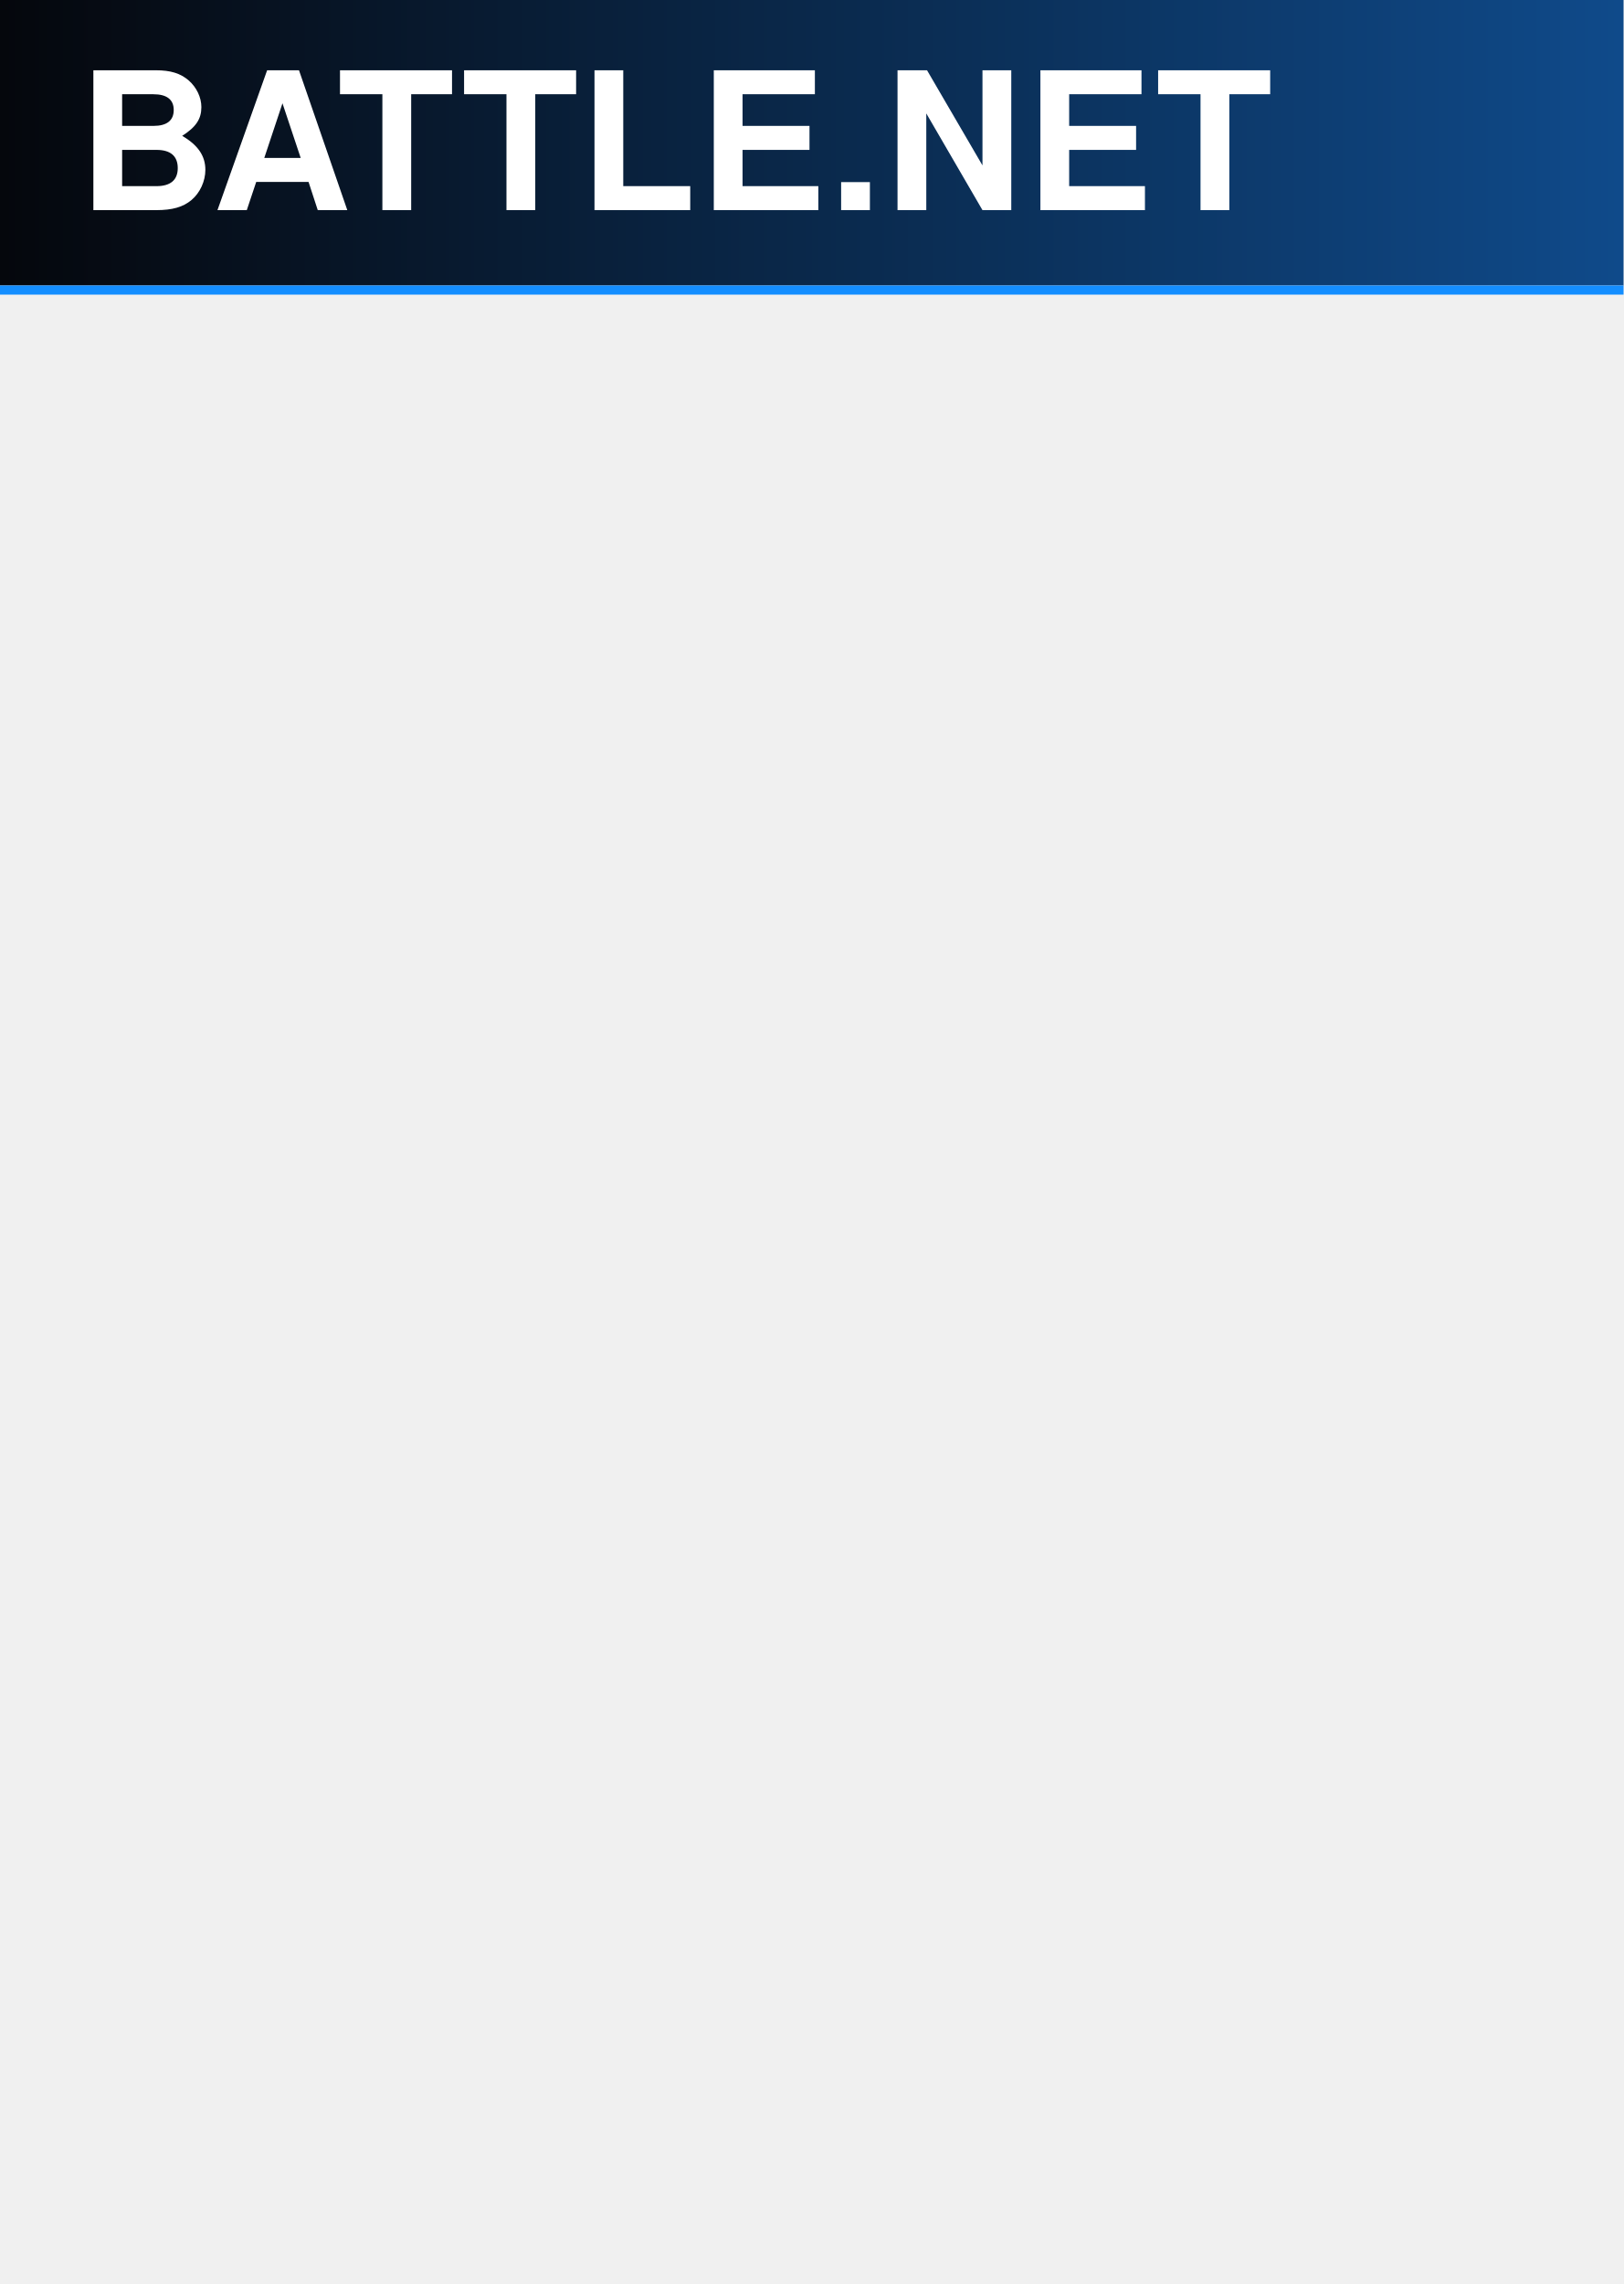
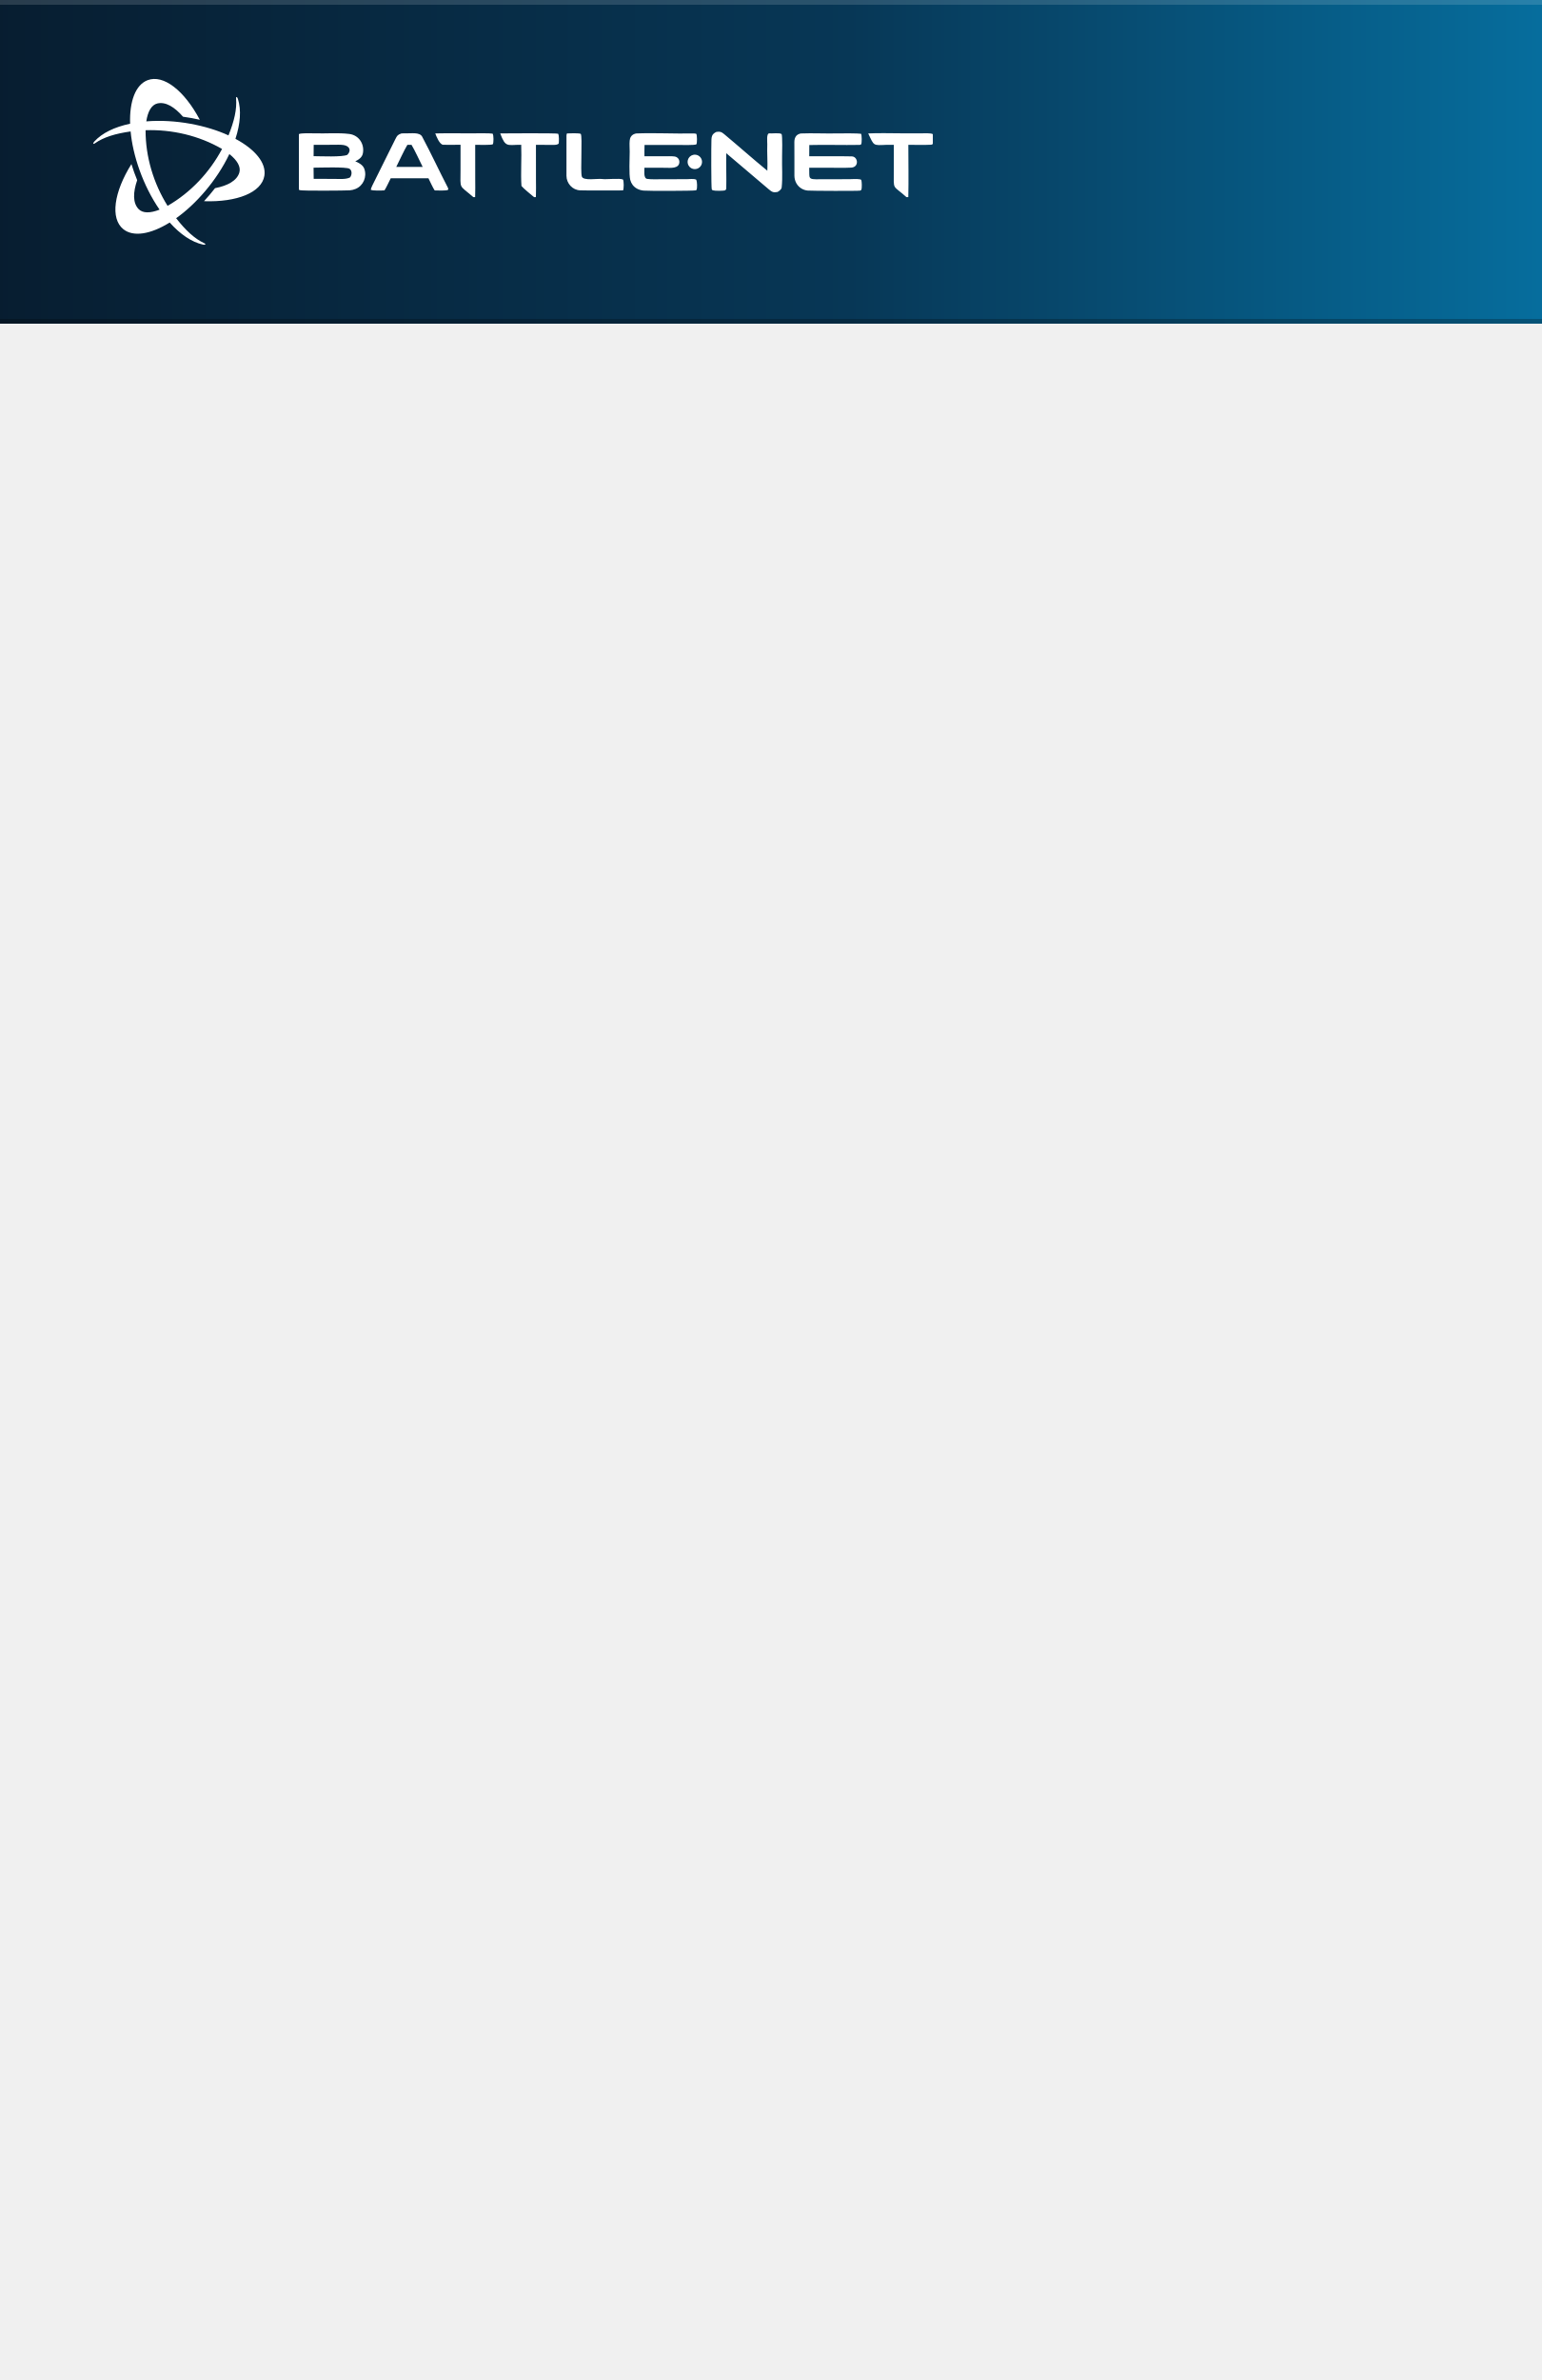
- <svg xmlns="http://www.w3.org/2000/svg" viewBox="0 0 711 1000" preserveAspectRatio="none">
+ <svg xmlns="http://www.w3.org/2000/svg" viewBox="0 0 648 1000" preserveAspectRatio="none">
  <defs>
-     <linearGradient id="g" x1="0" x2="1" y1="0" y2="0">
-       <stop offset="0" stop-color="#05070c" />
-       <stop offset="1" stop-color="#0f4a8a" />
+     <linearGradient id="banner" x1="0" y1="0" x2="1" y2="0">
+       <stop stop-color="#071d30" />
+       <stop offset=".55" stop-color="#073756" />
+       <stop offset="1" stop-color="#066e9e" />
    </linearGradient>
  </defs>
-   <rect x="0" y="0" width="711" height="125" fill="url(#g)" />
-   <rect x="0" y="125" width="711" height="4" fill="#148eff" />
-   <text x="34" y="92" font-family="Helvetica, Arial, sans-serif" font-size="84" font-weight="700" letter-spacing="1" fill="#ffffff">BATTLE.NET</text>
+   <path fill="url(#banner)" d="M0 0h648v136H0z" />
+   <path fill="#fff" opacity=".14" d="M0 0h648v2H0z" />
+   <path fill="#000" opacity=".24" d="M0 134h648v2H0z" />
+   <g transform="translate(20 13.6) scale(.8)">
+     <svg x="24" y="23" width="90" height="90" viewBox="0 0 24 24" fill="#fff" preserveAspectRatio="xMinYMid meet">
+       <path d="M18.94 8.296C15.9 6.892 11.534 6 7.426 6.332c.206-1.36.714-2.308 1.548-2.508 1.148-.275 2.4.48 3.594 1.854.782.102 1.71.28 2.355.429C12.747 2.013 9.828-.282 7.607.565c-1.688.644-2.553 2.97-2.448 6.094-2.2.468-3.915 1.3-5.013 2.495-.056.065-.181.227-.137.305.034.058.146-.008.194-.04 1.274-.89 2.904-1.373 5.027-1.676.303 3.333 1.713 7.56 4.055 10.952-1.28.502-2.356.536-2.946-.087-.812-.856-.784-2.318-.19-4.04a26.764 26.764 0 0 1-.807-2.254c-2.459 3.934-2.986 7.61-1.143 9.11 1.402 1.14 3.847.725 6.502-.926 1.505 1.672 3.083 2.74 4.667 3.094.084.015.287.043.332-.034.034-.06-.08-.124-.131-.149-1.408-.657-2.64-1.828-3.964-3.515 2.735-1.929 5.691-5.263 7.457-8.988 1.076.86 1.64 1.773 1.398 2.595-.336 1.131-1.615 1.84-3.403 2.185a27.697 27.697 0 0 1-1.548 1.826c4.634.16 8.08-1.22 8.458-3.565.286-1.786-1.295-3.696-4.053-5.17.696-2.139.832-4.04.346-5.588-.029-.08-.106-.27-.196-.27-.068 0-.067.13-.063.187.135 1.547-.263 3.2-1.062 5.19zm-8.533 9.869c-1.96-3.145-3.09-6.849-3.082-10.594 3.702-.124 7.474.748 10.714 2.627-1.743 3.269-4.385 6.1-7.633 7.966h.001z" />
+     </svg>
+     <svg x="132" y="46" width="333" height="45" viewBox="0 910 2048 222" fill="#fff" preserveAspectRatio="xMinYMid meet">
+       <path d="M1621.03 926.303c38.18-1.663 82.24.812 121-.254 11.57-.318 66.25-.436 74.03 1.234 2.98 4.246 2.83 29.893.51 33.921-1.75 1.57-3.15 1.93-5.5 1.979-53.92 1.103-108.22-.976-162.1.46l-.2 36.285c45.73.562 91.83-.758 137.43.402 20.47.51 24.5 34.94-1.97 36.26-24.45 1.22-50.45.46-74.73.34l-60.8.11c1.36 35.15-6.42 37.97 34.84 37.12 5.22-.1 11.2-.01 16.47-.01l78.52-.22c10.66-.07 23.1-1.47 33.48.44 1.68.31 3.85.51 4.7 2.15 2.19 4.2 2.6 26.65.49 31.1-.84 1.78-1.83 2.69-3.78 3.22-5.64 1.53-157.21.93-169.25-.13a48 48 0 0 1-18.34-5.37c-15.63-8.14-24.68-24.57-24.95-42.07-.48-34.02.52-68.08-.14-102.1-.15-8.12-.45-16.167 3.61-23.513 3.82-6.908 9.41-9.389 16.68-11.354M1349.05 921.166c11.84-1.497 15.69-.392 24.87 7.255 46.75 38.92 92.4 79.709 139.47 118.189 1.42-27.76-1.28-57.607-.15-85.568.29-7.289-3.64-36.321 7.13-35.086 8.33.957 33.24-2.61 39.18 2.413 3.04 7.142 1.71 62.177 1.47 73.091-.73 32.5 2.17 67.31-1.32 99.5-.65 5.94-8.58 11.75-13.47 14.3-13.59 2.67-18.25-.23-28.49-8.88-12.16-10.28-24.32-20.63-36.46-30.94l-100.54-85.347c-.82 37.717.86 75.857-.02 113.607-.07 3.01-1.43 4.18-3.3 6.08-5.72 2.24-33.86 2.25-39.76.17-1.96-.69-2.96-1.2-3.76-3.13-2.11-5.07-1.85-144.164-1.07-160.808.19-3.891.58-7.978 1.96-11.649 2.51-6.644 8.03-10.399 14.26-13.197M1089.13 926.278c60.4-2.466 124.59 1.298 185.33-.05 2.85-.063 6.63.306 9.33 1.153 2.98 4.408 2.96 29.62.56 33.797-3.87 3.613-50.08 2.208-58.56 2.2l-109.07-.005c-.56 11-.28 25.351-.33 36.6l61.3-.063c8.89-.035 29.48-.559 36.94.82 3.38.6 6.52 2.16 9.03 4.49 3.71 3.44 5.62 8.04 5.56 13-.23 22.79-30.17 18.96-44.5 18.9l-48.7-.19-19.68.09c.27 9.48-3.69 34.23 8.87 35.97 14.07 1.94 29.83 1.17 44.19 1.15l84.09-.24c8.18-.04 21.17-1.86 28.58.96.81.3 1.61.6 1.98 1.41 2.61 5.78 3.32 25.94.73 31.82-.63 1.43-1.58 1.56-2.98 1.96-6.65 1.88-152.98 2.22-168.25.75-7.58-.73-15.12-2.84-21.76-6.6-10.97-6.23-18.12-15.95-21.29-28.14-4.52-17.37-1.79-69.87-1.75-91.11.02-11.622-1.14-23.83-.07-35.362.4-4.384 1.53-8.835 3.83-12.628 3.84-6.366 9.66-8.954 16.62-10.682M330.987 926.27c3.942-.304 11.505-.635 15.442-.404 14.869.87 43.487-4.891 51.846 10.746 29.095 54.424 54.928 110.528 83.364 165.318 1.416 2.73 1.165 3.85.261 6.48-5.786 3.33-35.017 2.05-43.184 1.84-4.354-5.81-16.345-31.5-20.121-39.23l-34.095-.06-87.776.04c-5.734 11.21-13.779 29.13-20.153 39.02-8.117.63-38.927 1.89-44.42-2.06.973-4.53 3.465-10.28 5.539-14.48a34592 34592 0 0 1 74.188-149.317c5.523-11.05 7.258-13.636 19.109-17.893M314.6 1034.29l49.9.01 35.417-.03c-9.386-18.88-25.81-54.386-36.005-71.258l-13.384.084c-9.458 15.302-27.027 53.234-35.928 71.194M866.07 926.161c8.003-.486 38.213-1.426 44.55 1.354 6.208 8.693-1.755 121.685 3.524 137.925 4.812 14.79 52.28 5.64 66.077 7.97 11.799 2 57.289-3.4 66.899 1.68 2.98 5.17 3.08 30.09.07 35.04-4.22.24-8.51.23-12.73.2-41.814-.28-83.849.75-125.622-.36-24.681-.65-44.424-22.48-44.368-46.92.1-43.18-.268-86.532.027-129.723.017-2.518.574-4.869 1.573-7.166" />
+       <path fill="#fff" d="M1273.38 995.473c12.37-3.129 24.97 4.262 28.27 16.587 3.3 12.33-3.91 25.03-16.2 28.51-8.1 2.29-16.8.04-22.78-5.89a23.33 23.33 0 0 1-6.09-22.73 23.35 23.35 0 0 1 16.8-16.477M895.535 0h20.029c6.641 1.204 18.547 3.42 24.7 5.498 82.746 27.935 145.386 118.993 184.656 191.779-27.36-6.648-53.87-9.698-80.87-14.707-26.93-27.657-55.098-57.832-95.197-64.723-57.192-9.828-75.172 42.293-82.423 87.492 14.937-2.738 49.094-2.899 64.891-2.842a837 837 0 0 1 332.409 70.157c17.33-49.319 36.02-95.443 36.57-148.846.09-9.148-1.44-27.882.65-35.662l1.53-.605c2.24 1.11 4.54 3.619 5.38 5.948 22.11 60.921 8.55 137.18-10.55 195.811 59.9 33.367 138.95 87.889 141.13 164.712.1 25.197-13.27 53.165-31.74 69.843-69.26 62.532-173.91 67.982-261.87 67.093 20.14-22.221 35.11-41.245 53.94-63.556 32.82-4.605 78.11-21.181 100.76-46.577 41.38-46.416 4.37-86.42-31.65-117.953-53.57 118.312-153.29 233.52-257.37 310.362 33.41 42.238 76.64 90.119 125.18 115.032 4.82 2.47 14.33 6.259 15.99 11.024l-1.42 1.344c-10.76 1.87-27.01-4.016-37.16-7.885-51.55-19.662-97.71-57.519-133.936-98.677-33.414 22.097-69.775 37.267-108.16 48.157-62.814 17.82-135.178-1.027-150.187-72.707-18.21-86.965 28.764-185.404 73.418-258.389 6.566 24.039 18.634 55.164 27.812 78.142-10.782 35.101-21.671 75.401-9.786 111.512 19.255 58.502 73.71 46.319 117.837 31.087-71.834-100.263-129.173-255.413-139.805-378.067-48.851 9.888-74.136 10.757-123.578 30.97a252.5 252.5 0 0 0-34.697 17.458c-4.269 2.537-17.38 11.378-21.044 11.55l-1.271-1.676c.038-10.146 30.383-33.158 38.274-38.931 41.546-30.398 90.113-45.201 139.413-57.044 1.055-15.289-.494-31.933.795-47.393 4.111-49.296 14.69-104.15 50.713-140.796C855.654 10.89 872.509 4.643 895.535 0m73.544 613.441c58.411-35.516 99.811-66.727 148.251-116.431 52.6-58.251 75.99-89.15 115.18-158.477a685 685 0 0 0-302.484-89.396c-19.028-1.087-47.403-2.12-66.768-.793-2.489 128.962 39.863 255.5 105.821 365.097" />
+       <path d="M0 928.349c5.736-3.738 41.036-2.813 50.396-2.496 36.246 1.226 77.015-2.54 112.649 2.047 30.877 3.975 49.139 32.401 43.853 61.901-2.267 13.489-13.364 20.999-24.694 26.329 11.655 4.9 24.946 12.08 29.249 24.44 9.097 26.1-3.378 54.61-28.204 64.81a60.4 60.4 0 0 1-18.942 4.57c-13.604.99-154.937 2.06-161.43-.57-1.029-.41-2.006-1.02-2.877-1.7zm165.683 139.601c3.609-5.7 5.434-11.6 4.001-18.39-.79-3.75-2.835-7.11-6.084-9.2-10.625-6.85-97.545-3.61-116.188-3.57l.414 36.08 66.414.15c14.689.06 39.409 2.24 51.443-5.07M47.55 999.615c21.743.073 93.573 3.595 109.181-4.457 14.627-15.759 5.308-29.004-13.177-31.617-10.086-1.427-22.89-.71-33.219-.686l-62.474.177zM1839.31 926.211c31.57-1.791 79-.357 111.62-.361l59.26-.002c8.07-.001 32.1-1.508 37.81 2.671v31.594c-1.07.801-3.41 2.401-4.76 2.473-24.51 1.311-49.83.183-74.33.383.04 54.911 1.18 114.421-.08 169.031h-5.91c-45.67-41.12-41.07-19.99-41.04-83.47l.07-85.544c-6.84-.091-15.9-.33-22.59-.057-45.15 1.846-40.48 4.525-60.05-36.718M650.408 926.088c17.699-.282 182.612-1.224 187.115 1.048 3.504 5.801 2.619 24.166 2.04 31.273-3.557 4.988-12.929 4.789-18.498 4.748-18.398-.135-36.802-.128-55.2-.15l.058 110.543c-.001 18.47.615 40.41-.235 58.45h-5.853c-8.348-7.03-35.021-28.59-40.733-36.15-2.861-39.6.96-91.65-.856-133.002-45.128-.362-50.123 10.331-67.838-36.76" />
+       <path fill="rgb(0,0.0)" d="M440.625 926.134c40.87-.993 83.151.093 124.173-.321 11.71-.119 52.731-.62 61.044 1.042 3.83 4.534 3.43 29.741.866 34.208-5.063 3.307-48.547 1.866-57.1 1.847l.075 109.27c-.002 18.88.536 41.16-.273 59.82h-5.72c-47.638-41.57-41.59-23.03-41.484-87.44l.062-81.777c-18.515-.135-37.493.594-55.826.067-11.75-.337-22.556-27.447-25.817-36.716" />
+     </svg>
+   </g>
</svg>
